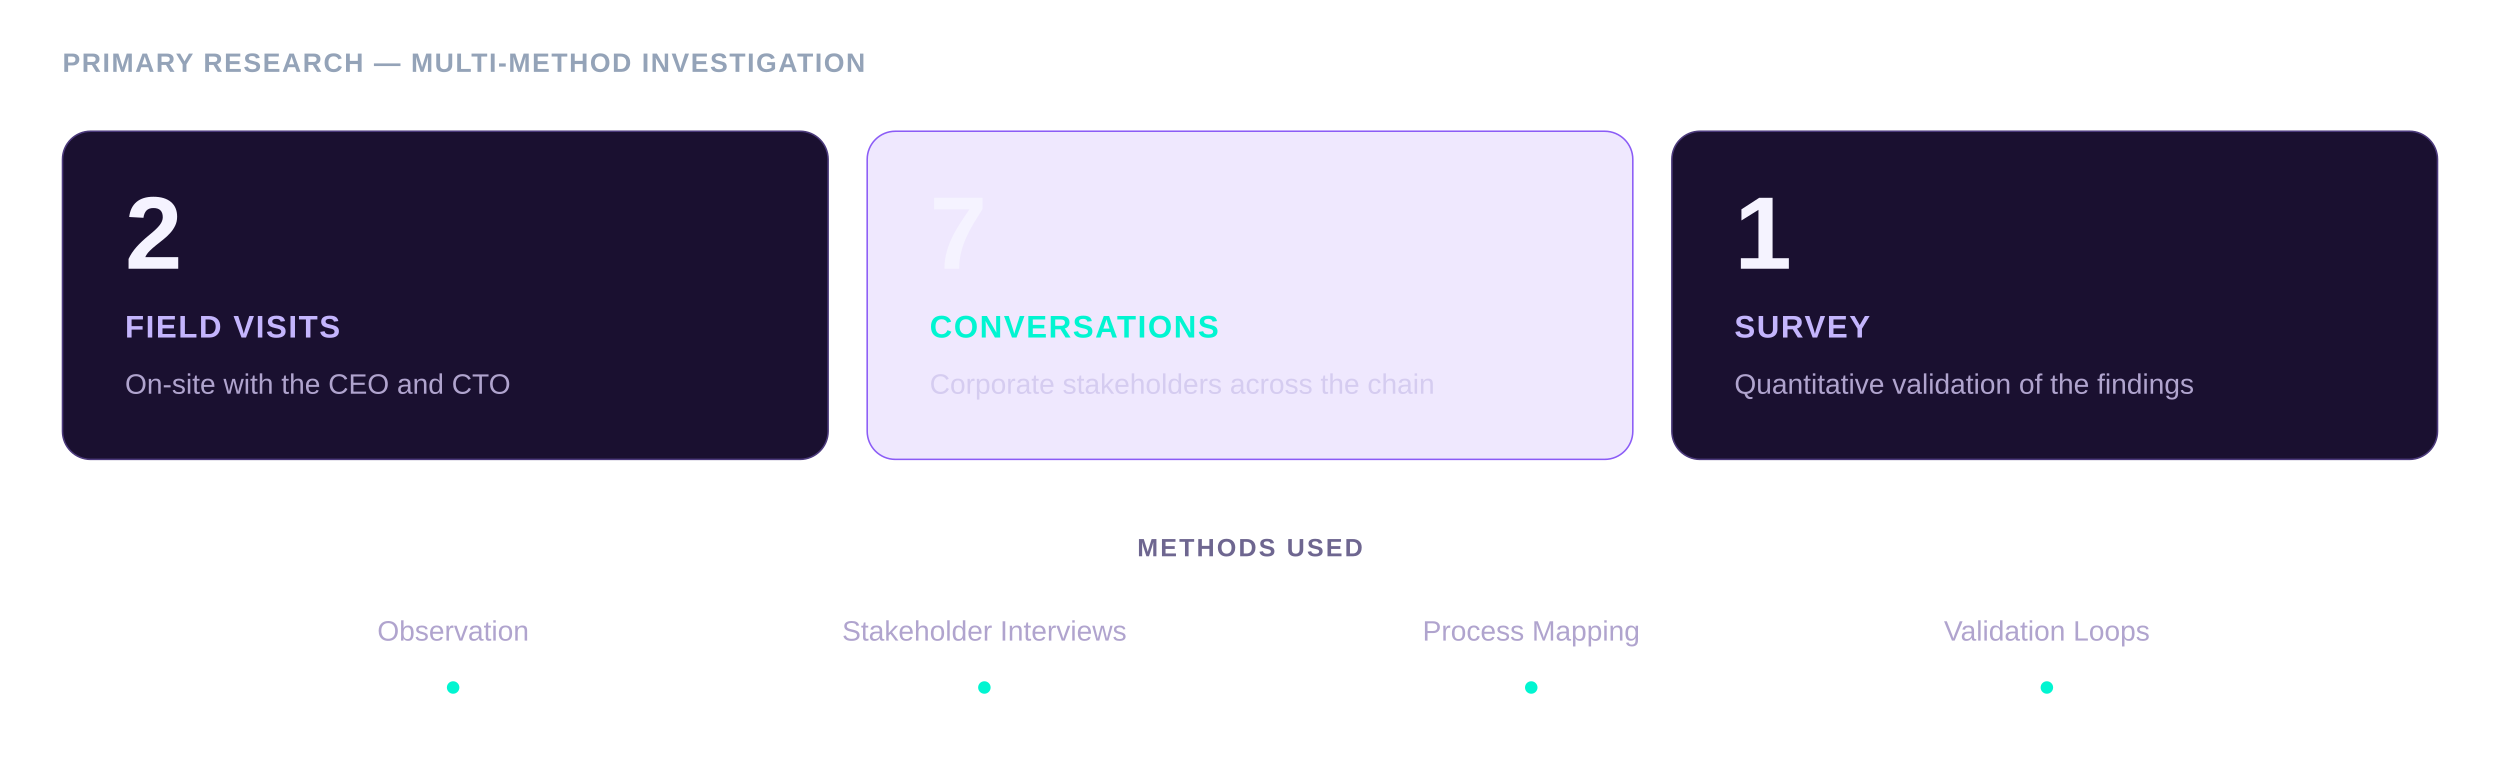
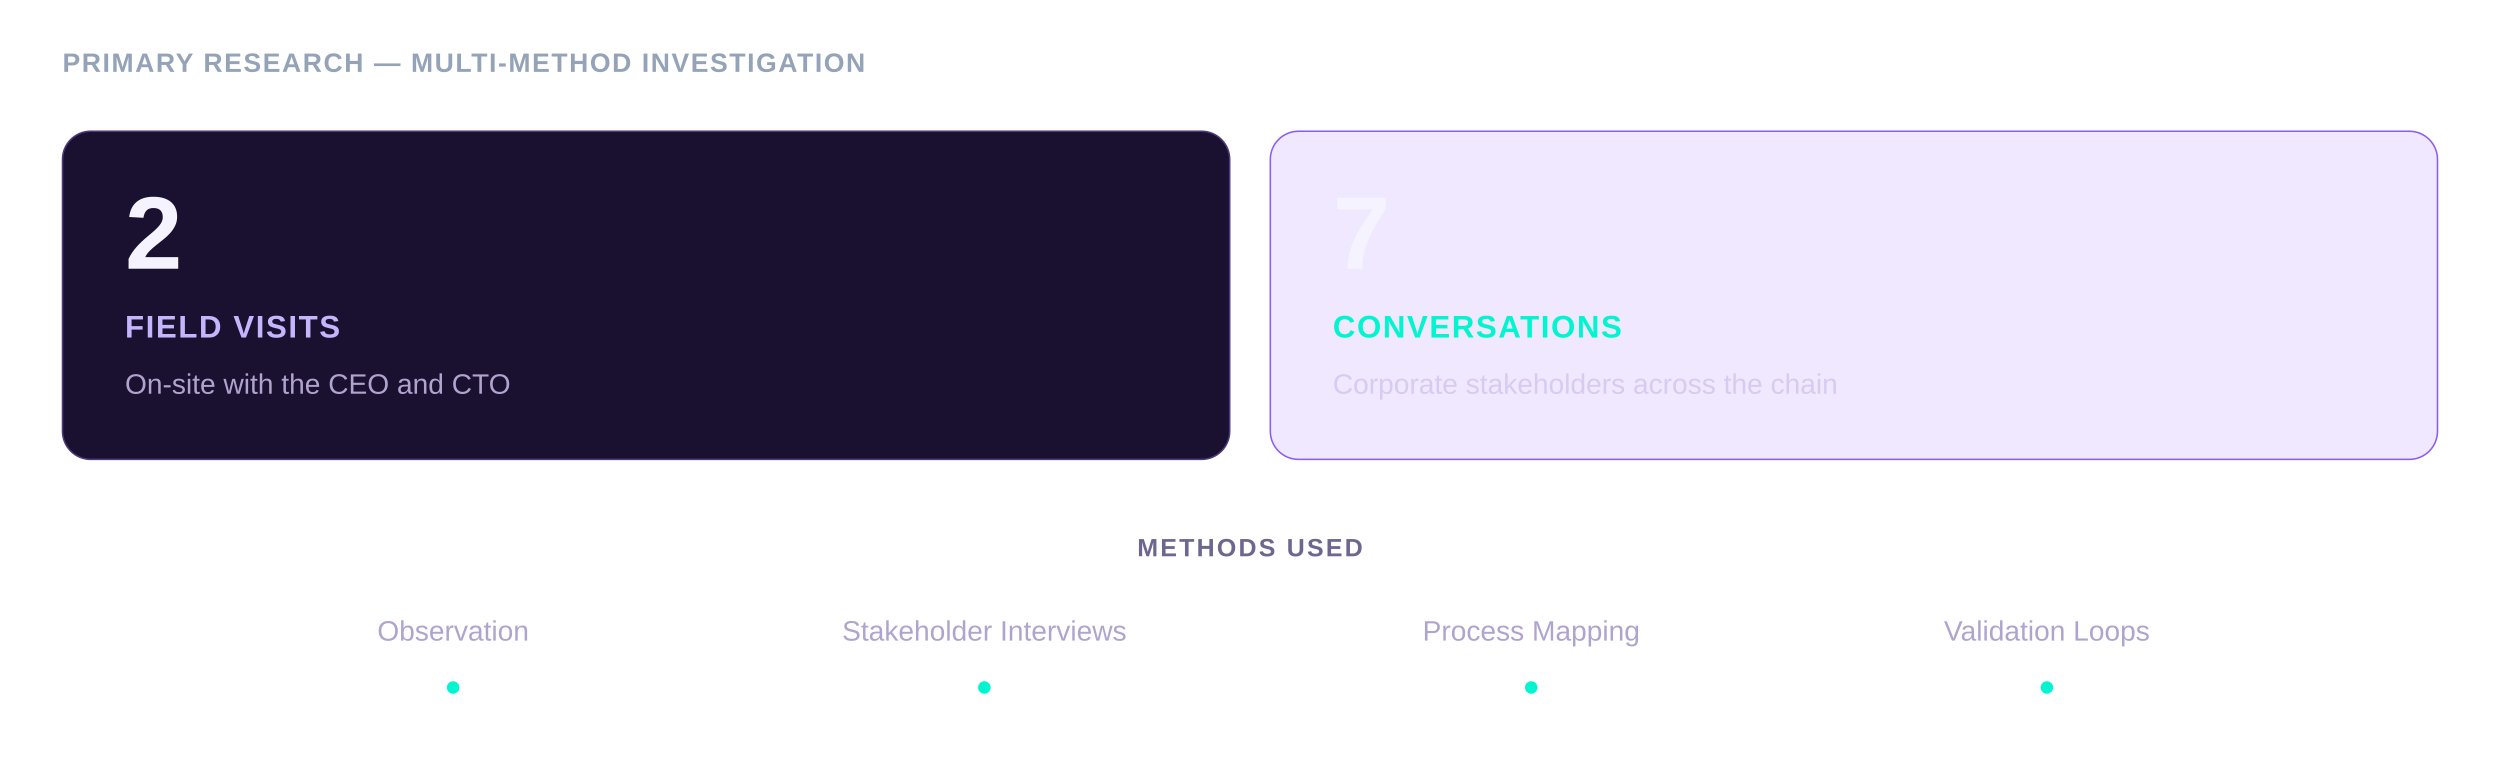
<svg xmlns="http://www.w3.org/2000/svg" viewBox="0 0 1600 500" font-family="'Helvetica Neue', Arial, sans-serif">
  <text x="40" y="46" font-size="17" font-weight="700" fill="#94A3B8" letter-spacing="1">PRIMARY RESEARCH — MULTI-METHOD INVESTIGATION</text>
  <g transform="translate(40,84)">
-     <rect width="490" height="210" rx="18" fill="#1A1030" stroke="#4C3A7C" />
+     <rect width="747" height="210" rx="18" fill="#1A1030" stroke="#4C3A7C" />
    <text x="40" y="88" font-size="66" font-weight="700" fill="#F5F3FF">2</text>
    <text x="40" y="132" font-size="20" font-weight="700" fill="#C4B5FD" letter-spacing="1">FIELD VISITS</text>
    <text x="40" y="168" font-size="18" fill="#B0A4CE">On-site with the CEO and CTO</text>
  </g>
-   <g transform="translate(555,84)">
-     <rect width="490" height="210" rx="18" fill="#8B5CF6" fill-opacity="0.14" stroke="#8B5CF6" />
+   <g transform="translate(813,84)">
+     <rect width="747" height="210" rx="18" fill="#8B5CF6" fill-opacity="0.14" stroke="#8B5CF6" />
    <text x="40" y="88" font-size="66" font-weight="700" fill="#F5F3FF">7</text>
    <text x="40" y="132" font-size="20" font-weight="700" fill="#01F5D1" letter-spacing="1">CONVERSATIONS</text>
    <text x="40" y="168" font-size="18" fill="#D5CCF0">Corporate stakeholders across the chain</text>
-   </g>
-   <g transform="translate(1070,84)">
-     <rect width="490" height="210" rx="18" fill="#1A1030" stroke="#4C3A7C" />
-     <text x="40" y="88" font-size="66" font-weight="700" fill="#F5F3FF">1</text>
-     <text x="40" y="132" font-size="20" font-weight="700" fill="#C4B5FD" letter-spacing="1">SURVEY</text>
-     <text x="40" y="168" font-size="18" fill="#B0A4CE">Quantitative validation of the findings</text>
  </g>
  <text x="800" y="356" text-anchor="middle" font-size="16" font-weight="700" fill="#6E6690" letter-spacing="1.4">METHODS USED</text>
  <g font-size="18" fill="#B0A4CE" text-anchor="middle">
    <text x="290" y="410">Observation</text>
    <text x="630" y="410">Stakeholder Interviews</text>
    <text x="980" y="410">Process Mapping</text>
    <text x="1310" y="410">Validation Loops</text>
  </g>
  <g fill="#01F5D1">
    <circle cx="290" cy="440" r="4" />
    <circle cx="630" cy="440" r="4" />
    <circle cx="980" cy="440" r="4" />
    <circle cx="1310" cy="440" r="4" />
  </g>
</svg>
